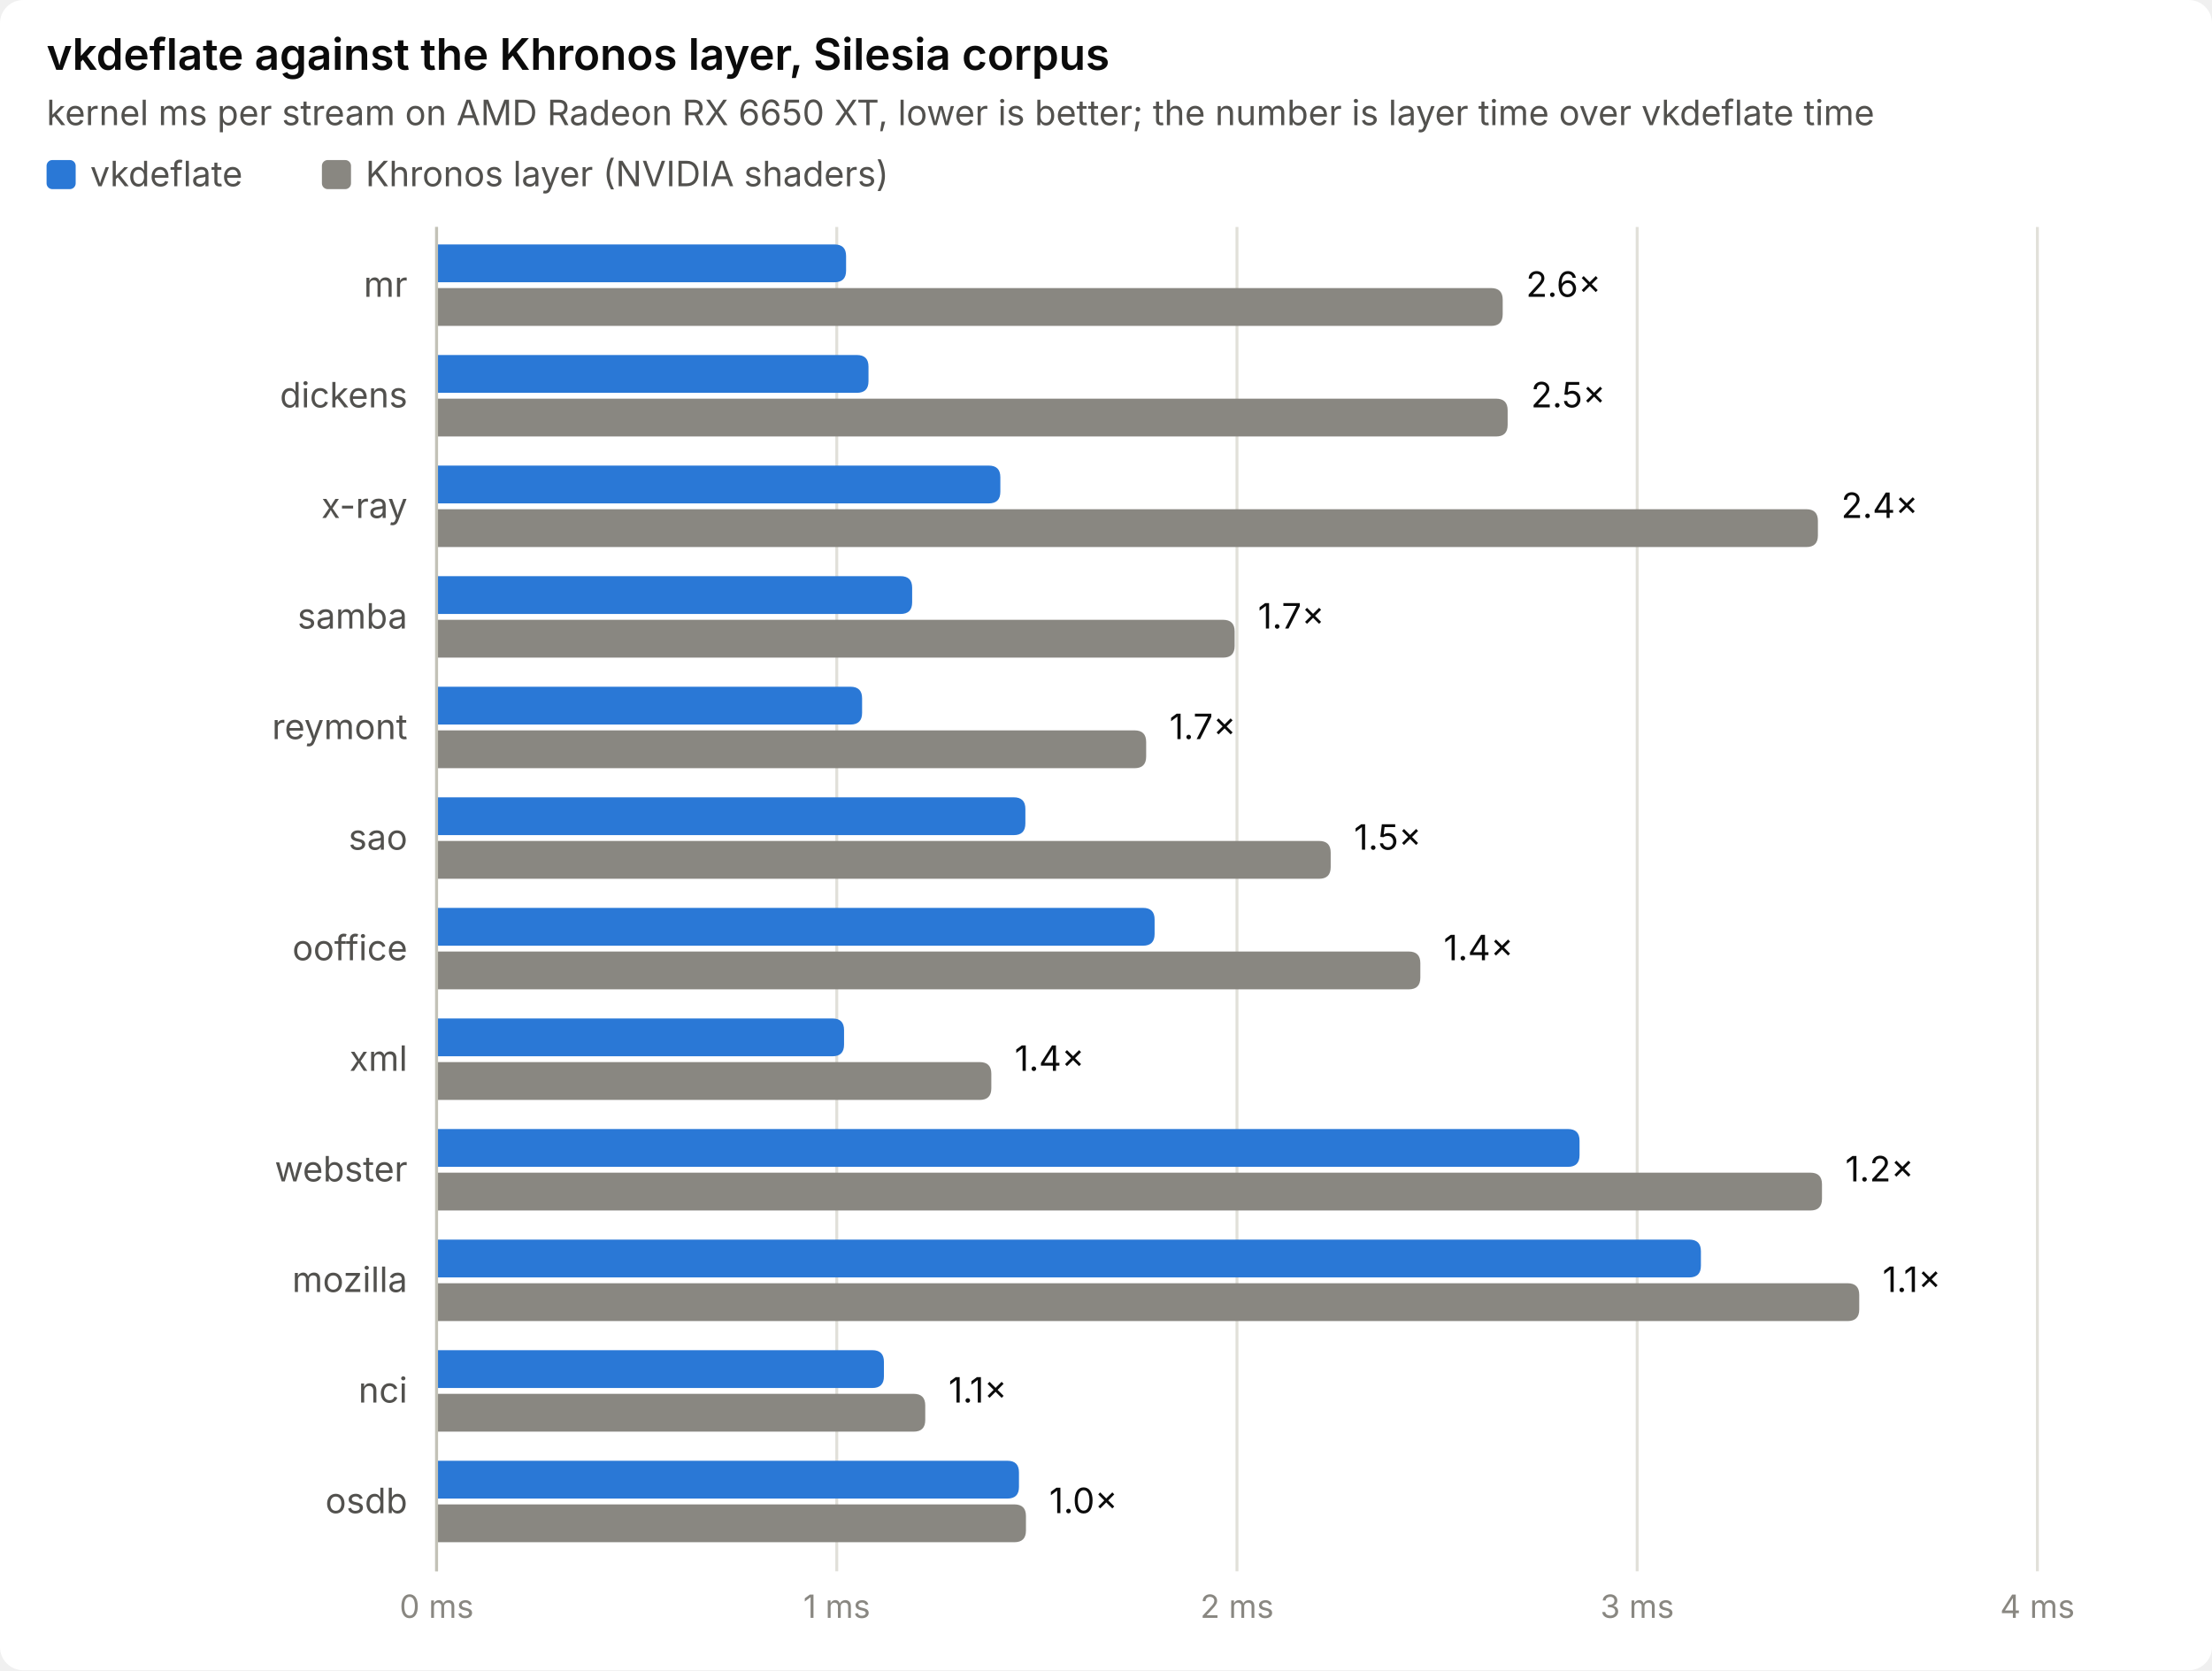
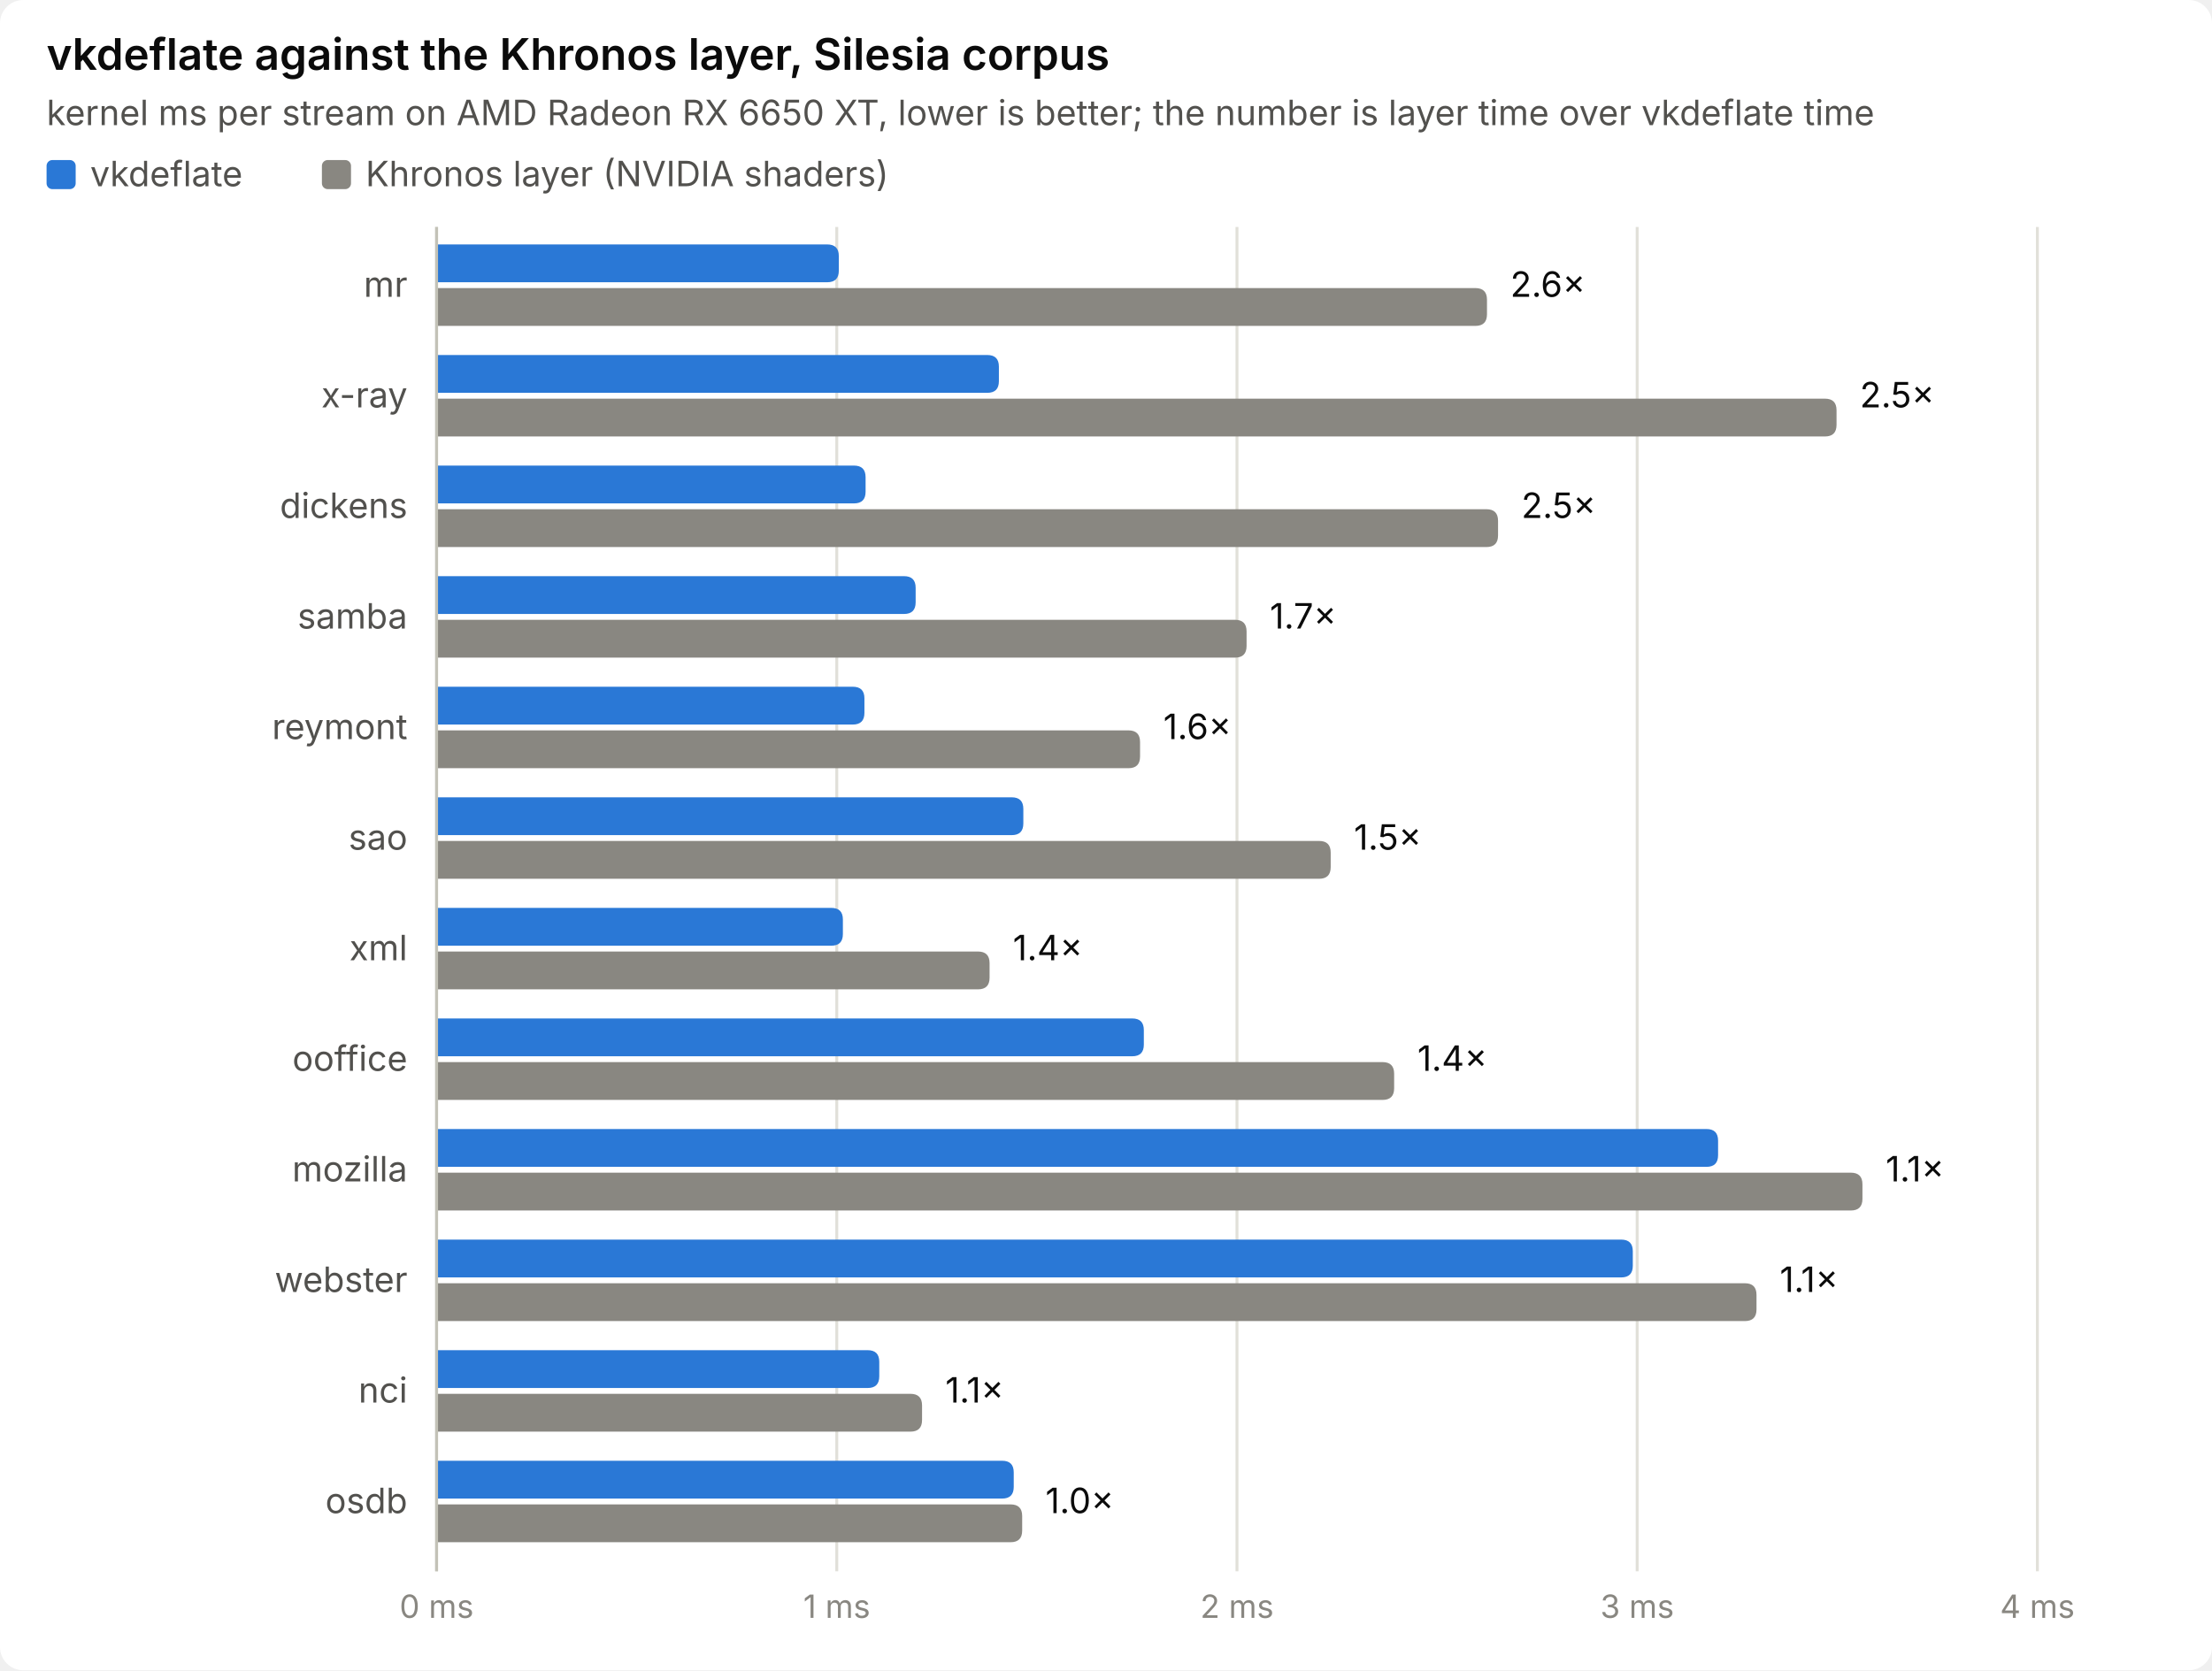
<svg xmlns="http://www.w3.org/2000/svg" viewBox="0 0 760 574" width="760" height="574" role="img" aria-labelledby="t d" font-family="system-ui, -apple-system, 'Segoe UI', sans-serif">
  <style>
.bg{fill:#ffffff}.p{fill:#0b0b0b}.s{fill:#52514e}.m{fill:#898781}
.grid{stroke:#e1e0d9;stroke-width:1}.axis{stroke:#c3c2b7;stroke-width:1}
.c1{fill:#2a78d6}.c2{fill:#eb6834}.c3{fill:#1baf7a}.cg{fill:#898781}
.l1{stroke:#2a78d6}.l2{stroke:#eb6834}.l3{stroke:#1baf7a}
.o1{fill:#86b6ef}.o2{fill:#2a78d6}.o3{fill:#104281}
.ring{stroke:#ffffff;stroke-width:2}
.box{fill:#f4f3ef;stroke:#c3c2b7;stroke-width:1}.hi{fill:#cde2fb;stroke:#2a78d6;stroke-width:1}
</style>
  <rect width="760" height="574" rx="8" class="bg" />
  <text x="16.0" y="24.0" class="p" font-size="15" font-weight="600" text-anchor="start">vkdeflate against the Khronos layer, Silesia corpus</text>
  <text x="16.0" y="43.0" class="s" font-size="12" font-weight="400" text-anchor="start">kernel ms per stream on AMD Radeon RX 6650 XT, lower is better; the number is layer time over vkdeflate time</text>
  <rect x="16.0" y="55.0" width="10.0" height="10.0" rx="2" class="c1" />
  <text x="31.0" y="64.0" class="s" font-size="12" font-weight="400" text-anchor="start">vkdeflate</text>
  <rect x="110.6" y="55.0" width="10.0" height="10.0" rx="2" class="cg" />
  <text x="125.6" y="64.0" class="s" font-size="12" font-weight="400" text-anchor="start">Khronos layer (NVIDIA shaders)</text>
  <line x1="150.0" y1="78.0" x2="150.0" y2="540.0" class="grid" />
  <text x="150.0" y="556.0" class="m" font-size="11" font-weight="400" text-anchor="middle">0 ms</text>
  <line x1="287.5" y1="78.0" x2="287.5" y2="540.0" class="grid" />
  <text x="287.5" y="556.0" class="m" font-size="11" font-weight="400" text-anchor="middle">1 ms</text>
  <line x1="425.0" y1="78.0" x2="425.0" y2="540.0" class="grid" />
  <text x="425.0" y="556.0" class="m" font-size="11" font-weight="400" text-anchor="middle">2 ms</text>
  <line x1="562.5" y1="78.0" x2="562.5" y2="540.0" class="grid" />
  <text x="562.5" y="556.0" class="m" font-size="11" font-weight="400" text-anchor="middle">3 ms</text>
  <line x1="700.0" y1="78.0" x2="700.0" y2="540.0" class="grid" />
  <text x="700.0" y="556.0" class="m" font-size="11" font-weight="400" text-anchor="middle">4 ms</text>
  <text x="140.0" y="102.0" class="s" font-size="12" font-weight="400" text-anchor="end">mr</text>
-   <path d="M150.0,84.0 H286.7 Q290.7,84.0 290.7,88.0 V93.0 Q290.7,97.0 286.7,97.0 H150.0 Z" class="c1" />
-   <path d="M150.0,99.0 H512.3 Q516.3,99.0 516.3,103.0 V108.0 Q516.3,112.0 512.3,112.0 H150.0 Z" class="cg" />
-   <text x="524.3" y="102.0" class="p" font-size="12" font-weight="400" text-anchor="start">2.6×</text>
-   <text x="140.0" y="140.0" class="s" font-size="12" font-weight="400" text-anchor="end">dickens</text>
-   <path d="M150.0,122.0 H294.4 Q298.4,122.0 298.4,126.0 V131.0 Q298.4,135.0 294.4,135.0 H150.0 Z" class="c1" />
-   <path d="M150.0,137.0 H514.0 Q518.0,137.0 518.0,141.0 V146.0 Q518.0,150.0 514.0,150.0 H150.0 Z" class="cg" />
-   <text x="526.0" y="140.0" class="p" font-size="12" font-weight="400" text-anchor="start">2.5×</text>
-   <text x="140.0" y="178.0" class="s" font-size="12" font-weight="400" text-anchor="end">x-ray</text>
-   <path d="M150.0,160.0 H339.7 Q343.7,160.0 343.7,164.0 V169.0 Q343.7,173.0 339.7,173.0 H150.0 Z" class="c1" />
-   <path d="M150.0,175.0 H620.6 Q624.6,175.0 624.6,179.0 V184.0 Q624.6,188.0 620.6,188.0 H150.0 Z" class="cg" />
-   <text x="632.6" y="178.0" class="p" font-size="12" font-weight="400" text-anchor="start">2.4×</text>
+   <path d="M150.0,84.0 H284.2 Q288.2,84.0 288.2,88.0 V93.0 Q288.2,97.0 284.2,97.0 H150.0 Z" class="c1" />
+   <path d="M150.0,99.0 H506.9 Q510.9,99.0 510.9,103.0 V108.0 Q510.9,112.0 506.9,112.0 H150.0 Z" class="cg" />
+   <text x="518.9" y="102.0" class="p" font-size="12" font-weight="400" text-anchor="start">2.6×</text>
+   <text x="140.0" y="140.0" class="s" font-size="12" font-weight="400" text-anchor="end">x-ray</text>
+   <path d="M150.0,122.0 H339.2 Q343.2,122.0 343.2,126.0 V131.0 Q343.2,135.0 339.2,135.0 H150.0 Z" class="c1" />
+   <path d="M150.0,137.0 H627.0 Q631.0,137.0 631.0,141.0 V146.0 Q631.0,150.0 627.0,150.0 H150.0 Z" class="cg" />
+   <text x="639.0" y="140.0" class="p" font-size="12" font-weight="400" text-anchor="start">2.5×</text>
+   <text x="140.0" y="178.0" class="s" font-size="12" font-weight="400" text-anchor="end">dickens</text>
+   <path d="M150.0,160.0 H293.4 Q297.4,160.0 297.4,164.0 V169.0 Q297.4,173.0 293.4,173.0 H150.0 Z" class="c1" />
+   <path d="M150.0,175.0 H510.7 Q514.7,175.0 514.7,179.0 V184.0 Q514.7,188.0 510.7,188.0 H150.0 Z" class="cg" />
+   <text x="522.7" y="178.0" class="p" font-size="12" font-weight="400" text-anchor="start">2.5×</text>
  <text x="140.0" y="216.0" class="s" font-size="12" font-weight="400" text-anchor="end">samba</text>
-   <path d="M150.0,198.0 H309.4 Q313.4,198.0 313.4,202.0 V207.0 Q313.4,211.0 309.4,211.0 H150.0 Z" class="c1" />
-   <path d="M150.0,213.0 H420.2 Q424.2,213.0 424.2,217.0 V222.0 Q424.2,226.0 420.2,226.0 H150.0 Z" class="cg" />
-   <text x="432.2" y="216.0" class="p" font-size="12" font-weight="400" text-anchor="start">1.7×</text>
+   <path d="M150.0,198.0 H310.6 Q314.6,198.0 314.6,202.0 V207.0 Q314.6,211.0 310.6,211.0 H150.0 Z" class="c1" />
+   <path d="M150.0,213.0 H424.3 Q428.3,213.0 428.3,217.0 V222.0 Q428.3,226.0 424.3,226.0 H150.0 Z" class="cg" />
+   <text x="436.3" y="216.0" class="p" font-size="12" font-weight="400" text-anchor="start">1.7×</text>
  <text x="140.0" y="254.0" class="s" font-size="12" font-weight="400" text-anchor="end">reymont</text>
-   <path d="M150.0,236.0 H292.2 Q296.2,236.0 296.2,240.0 V245.0 Q296.2,249.0 292.2,249.0 H150.0 Z" class="c1" />
-   <path d="M150.0,251.0 H389.8 Q393.8,251.0 393.8,255.0 V260.0 Q393.8,264.0 389.8,264.0 H150.0 Z" class="cg" />
-   <text x="401.8" y="254.0" class="p" font-size="12" font-weight="400" text-anchor="start">1.7×</text>
+   <path d="M150.0,236.0 H293.0 Q297.0,236.0 297.0,240.0 V245.0 Q297.0,249.0 293.0,249.0 H150.0 Z" class="c1" />
+   <path d="M150.0,251.0 H387.7 Q391.7,251.0 391.7,255.0 V260.0 Q391.7,264.0 387.7,264.0 H150.0 Z" class="cg" />
+   <text x="399.7" y="254.0" class="p" font-size="12" font-weight="400" text-anchor="start">1.6×</text>
  <text x="140.0" y="292.0" class="s" font-size="12" font-weight="400" text-anchor="end">sao</text>
-   <path d="M150.0,274.0 H348.3 Q352.3,274.0 352.3,278.0 V283.0 Q352.3,287.0 348.3,287.0 H150.0 Z" class="c1" />
+   <path d="M150.0,274.0 H347.6 Q351.6,274.0 351.6,278.0 V283.0 Q351.6,287.0 347.6,287.0 H150.0 Z" class="c1" />
  <path d="M150.0,289.0 H453.2 Q457.2,289.0 457.2,293.0 V298.0 Q457.2,302.0 453.2,302.0 H150.0 Z" class="cg" />
  <text x="465.2" y="292.0" class="p" font-size="12" font-weight="400" text-anchor="start">1.5×</text>
-   <text x="140.0" y="330.0" class="s" font-size="12" font-weight="400" text-anchor="end">ooffice</text>
-   <path d="M150.0,312.0 H392.7 Q396.7,312.0 396.7,316.0 V321.0 Q396.7,325.0 392.7,325.0 H150.0 Z" class="c1" />
-   <path d="M150.0,327.0 H484.0 Q488.0,327.0 488.0,331.0 V336.0 Q488.0,340.0 484.0,340.0 H150.0 Z" class="cg" />
-   <text x="496.0" y="330.0" class="p" font-size="12" font-weight="400" text-anchor="start">1.4×</text>
-   <text x="140.0" y="368.0" class="s" font-size="12" font-weight="400" text-anchor="end">xml</text>
-   <path d="M150.0,350.0 H286.0 Q290.0,350.0 290.0,354.0 V359.0 Q290.0,363.0 286.0,363.0 H150.0 Z" class="c1" />
-   <path d="M150.0,365.0 H336.6 Q340.6,365.0 340.6,369.0 V374.0 Q340.6,378.0 336.6,378.0 H150.0 Z" class="cg" />
-   <text x="348.6" y="368.0" class="p" font-size="12" font-weight="400" text-anchor="start">1.4×</text>
-   <text x="140.0" y="406.0" class="s" font-size="12" font-weight="400" text-anchor="end">webster</text>
-   <path d="M150.0,388.0 H538.7 Q542.7,388.0 542.7,392.0 V397.0 Q542.7,401.0 538.7,401.0 H150.0 Z" class="c1" />
-   <path d="M150.0,403.0 H622.0 Q626.0,403.0 626.0,407.0 V412.0 Q626.0,416.0 622.0,416.0 H150.0 Z" class="cg" />
-   <text x="634.0" y="406.0" class="p" font-size="12" font-weight="400" text-anchor="start">1.2×</text>
-   <text x="140.0" y="444.0" class="s" font-size="12" font-weight="400" text-anchor="end">mozilla</text>
-   <path d="M150.0,426.0 H580.4 Q584.4,426.0 584.4,430.0 V435.0 Q584.4,439.0 580.4,439.0 H150.0 Z" class="c1" />
-   <path d="M150.0,441.0 H634.8 Q638.8,441.0 638.8,445.0 V450.0 Q638.8,454.0 634.8,454.0 H150.0 Z" class="cg" />
-   <text x="646.8" y="444.0" class="p" font-size="12" font-weight="400" text-anchor="start">1.1×</text>
+   <text x="140.0" y="330.0" class="s" font-size="12" font-weight="400" text-anchor="end">xml</text>
+   <path d="M150.0,312.0 H285.6 Q289.6,312.0 289.6,316.0 V321.0 Q289.6,325.0 285.6,325.0 H150.0 Z" class="c1" />
+   <path d="M150.0,327.0 H336.0 Q340.0,327.0 340.0,331.0 V336.0 Q340.0,340.0 336.0,340.0 H150.0 Z" class="cg" />
+   <text x="348.0" y="330.0" class="p" font-size="12" font-weight="400" text-anchor="start">1.4×</text>
+   <text x="140.0" y="368.0" class="s" font-size="12" font-weight="400" text-anchor="end">ooffice</text>
+   <path d="M150.0,350.0 H389.0 Q393.0,350.0 393.0,354.0 V359.0 Q393.0,363.0 389.0,363.0 H150.0 Z" class="c1" />
+   <path d="M150.0,365.0 H475.0 Q479.0,365.0 479.0,369.0 V374.0 Q479.0,378.0 475.0,378.0 H150.0 Z" class="cg" />
+   <text x="487.0" y="368.0" class="p" font-size="12" font-weight="400" text-anchor="start">1.4×</text>
+   <text x="140.0" y="406.0" class="s" font-size="12" font-weight="400" text-anchor="end">mozilla</text>
+   <path d="M150.0,388.0 H586.3 Q590.3,388.0 590.3,392.0 V397.0 Q590.3,401.0 586.3,401.0 H150.0 Z" class="c1" />
+   <path d="M150.0,403.0 H635.9 Q639.9,403.0 639.9,407.0 V412.0 Q639.9,416.0 635.9,416.0 H150.0 Z" class="cg" />
+   <text x="647.9" y="406.0" class="p" font-size="12" font-weight="400" text-anchor="start">1.1×</text>
+   <text x="140.0" y="444.0" class="s" font-size="12" font-weight="400" text-anchor="end">webster</text>
+   <path d="M150.0,426.0 H557.0 Q561.0,426.0 561.0,430.0 V435.0 Q561.0,439.0 557.0,439.0 H150.0 Z" class="c1" />
+   <path d="M150.0,441.0 H599.5 Q603.5,441.0 603.5,445.0 V450.0 Q603.5,454.0 599.5,454.0 H150.0 Z" class="cg" />
+   <text x="611.5" y="444.0" class="p" font-size="12" font-weight="400" text-anchor="start">1.1×</text>
  <text x="140.0" y="482.0" class="s" font-size="12" font-weight="400" text-anchor="end">nci</text>
-   <path d="M150.0,464.0 H299.7 Q303.7,464.0 303.7,468.0 V473.0 Q303.7,477.0 299.7,477.0 H150.0 Z" class="c1" />
-   <path d="M150.0,479.0 H313.9 Q317.9,479.0 317.9,483.0 V488.0 Q317.9,492.0 313.9,492.0 H150.0 Z" class="cg" />
-   <text x="325.9" y="482.0" class="p" font-size="12" font-weight="400" text-anchor="start">1.1×</text>
+   <path d="M150.0,464.0 H298.1 Q302.1,464.0 302.1,468.0 V473.0 Q302.1,477.0 298.1,477.0 H150.0 Z" class="c1" />
+   <path d="M150.0,479.0 H312.8 Q316.8,479.0 316.8,483.0 V488.0 Q316.8,492.0 312.8,492.0 H150.0 Z" class="cg" />
+   <text x="324.8" y="482.0" class="p" font-size="12" font-weight="400" text-anchor="start">1.1×</text>
  <text x="140.0" y="520.0" class="s" font-size="12" font-weight="400" text-anchor="end">osdb</text>
-   <path d="M150.0,502.0 H346.1 Q350.1,502.0 350.1,506.0 V511.0 Q350.1,515.0 346.1,515.0 H150.0 Z" class="c1" />
-   <path d="M150.0,517.0 H348.5 Q352.5,517.0 352.5,521.0 V526.0 Q352.5,530.0 348.5,530.0 H150.0 Z" class="cg" />
-   <text x="360.5" y="520.0" class="p" font-size="12" font-weight="400" text-anchor="start">1.0×</text>
+   <path d="M150.0,502.0 H344.3 Q348.3,502.0 348.3,506.0 V511.0 Q348.3,515.0 344.3,515.0 H150.0 Z" class="c1" />
+   <path d="M150.0,517.0 H347.2 Q351.2,517.0 351.2,521.0 V526.0 Q351.2,530.0 347.2,530.0 H150.0 Z" class="cg" />
+   <text x="359.2" y="520.0" class="p" font-size="12" font-weight="400" text-anchor="start">1.0×</text>
  <line x1="150.0" y1="78.0" x2="150.0" y2="540.0" class="axis" />
</svg>
